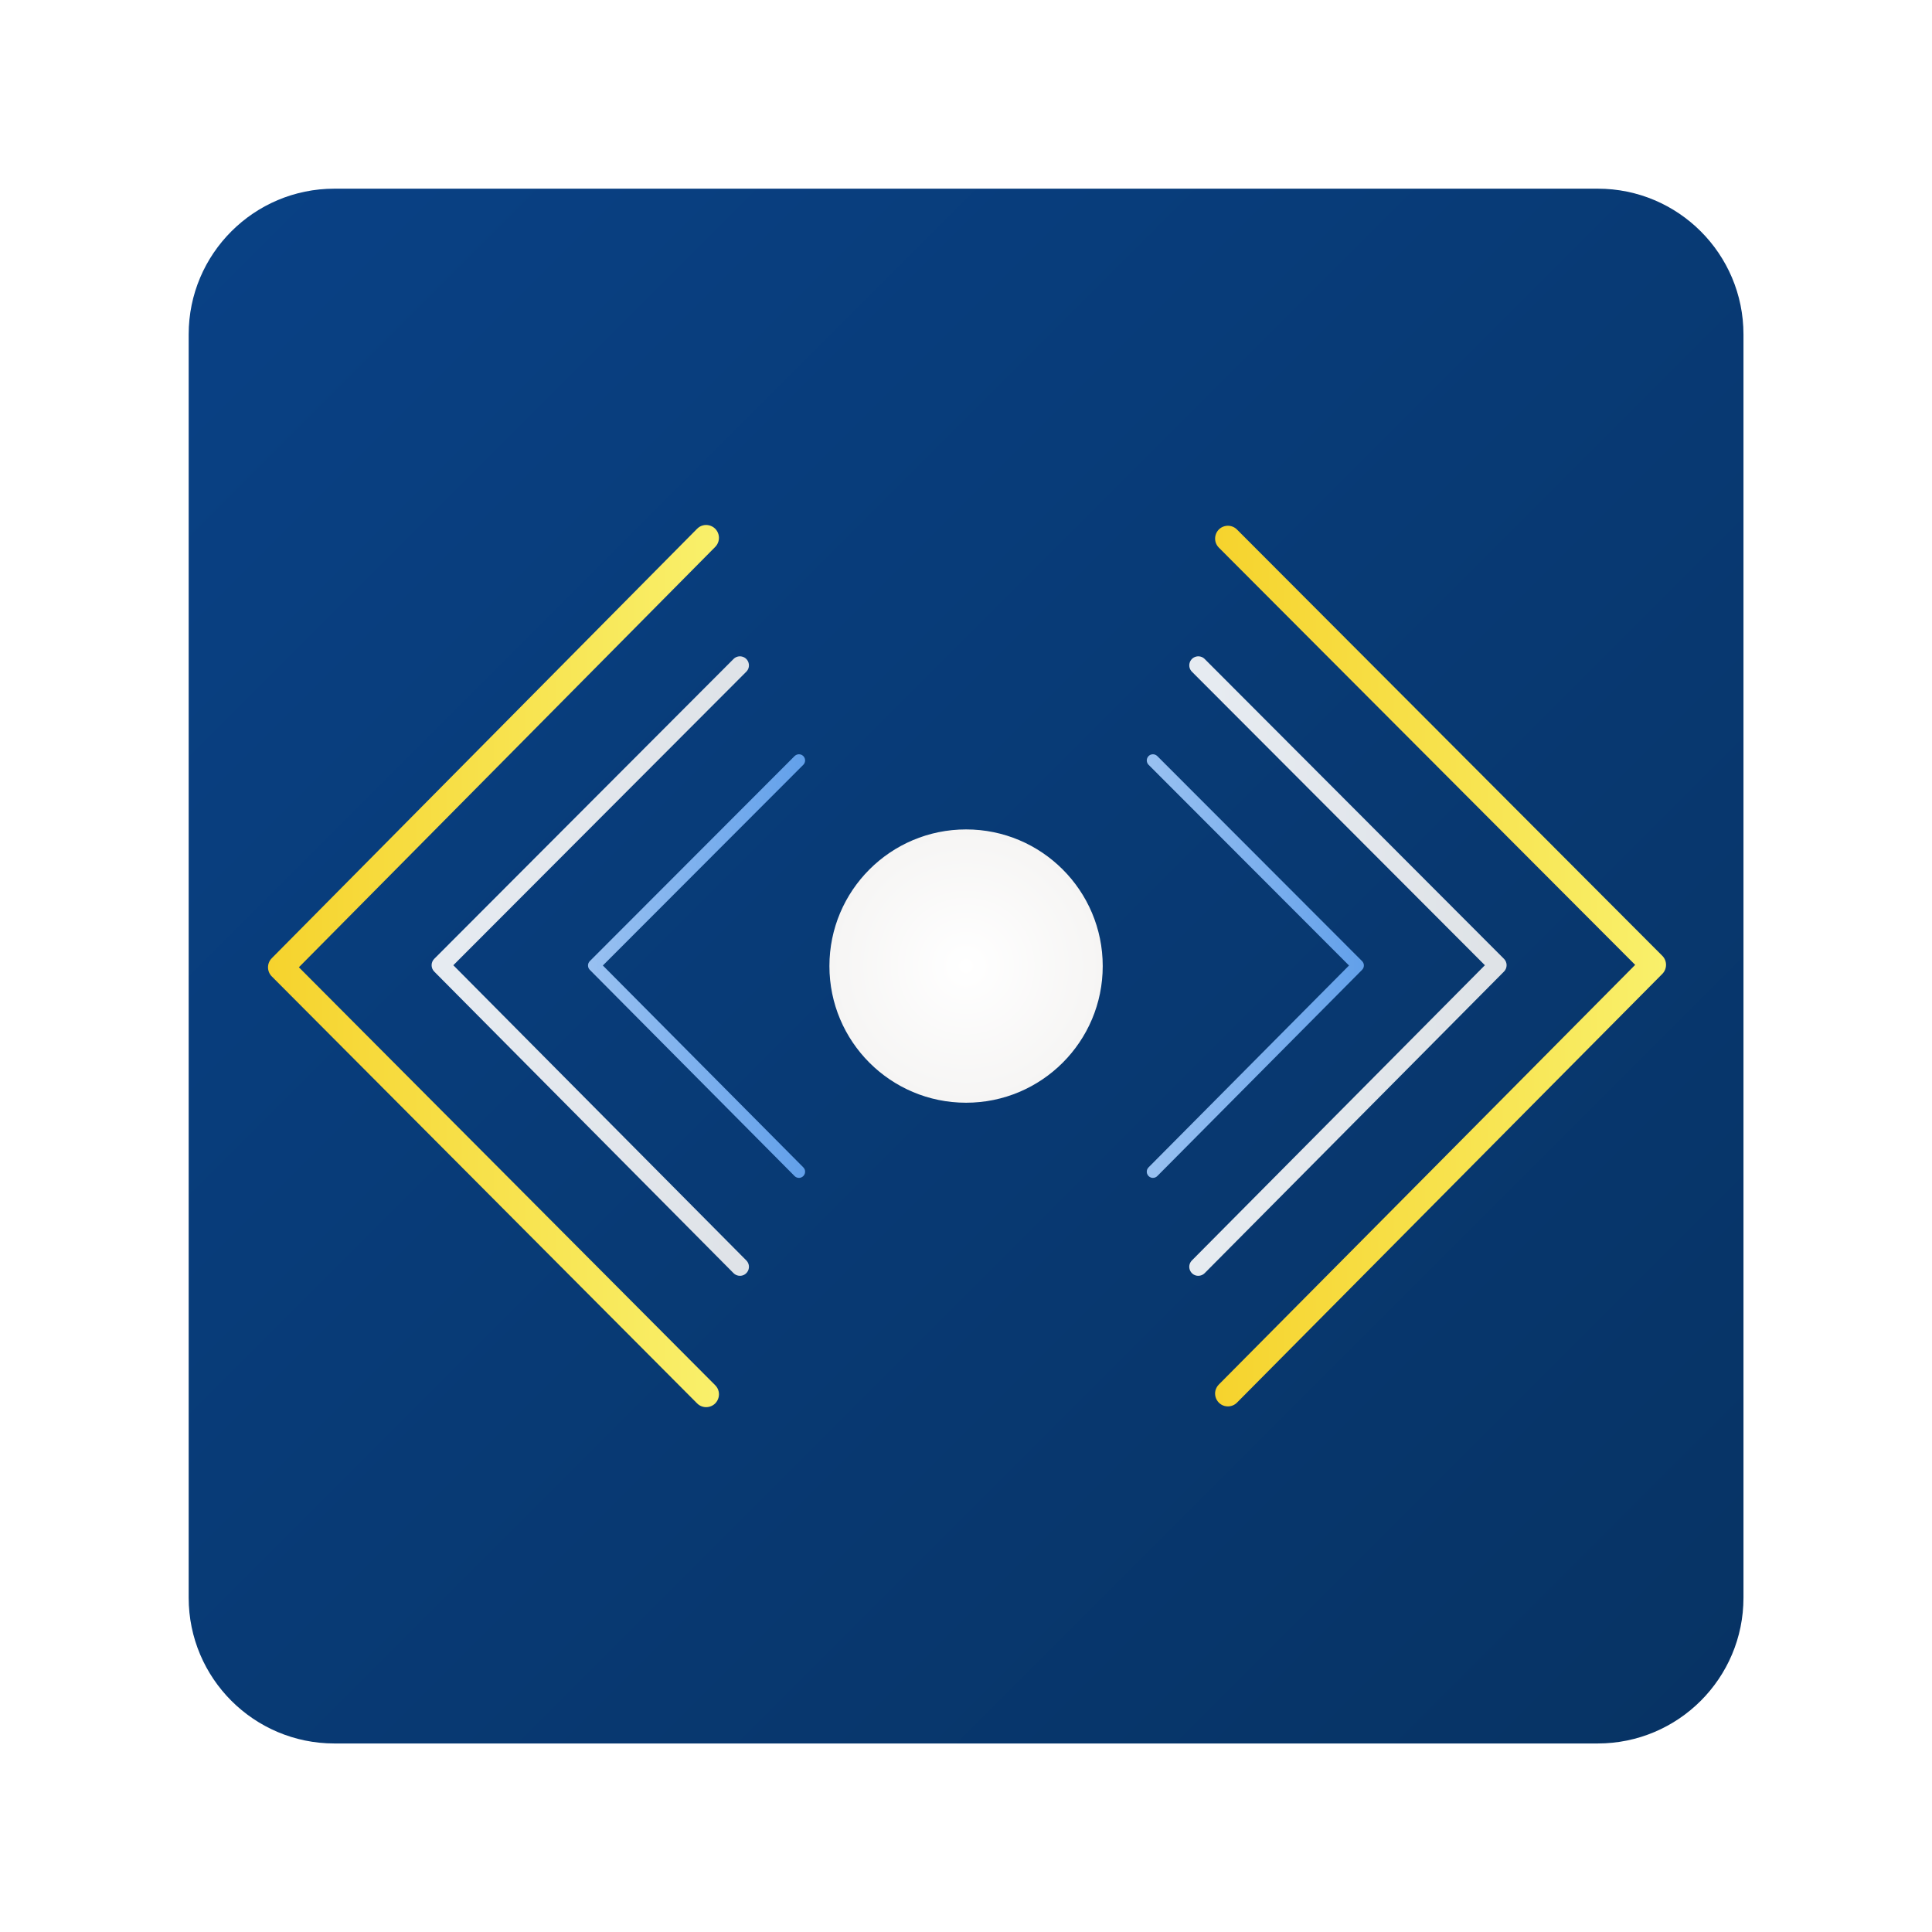
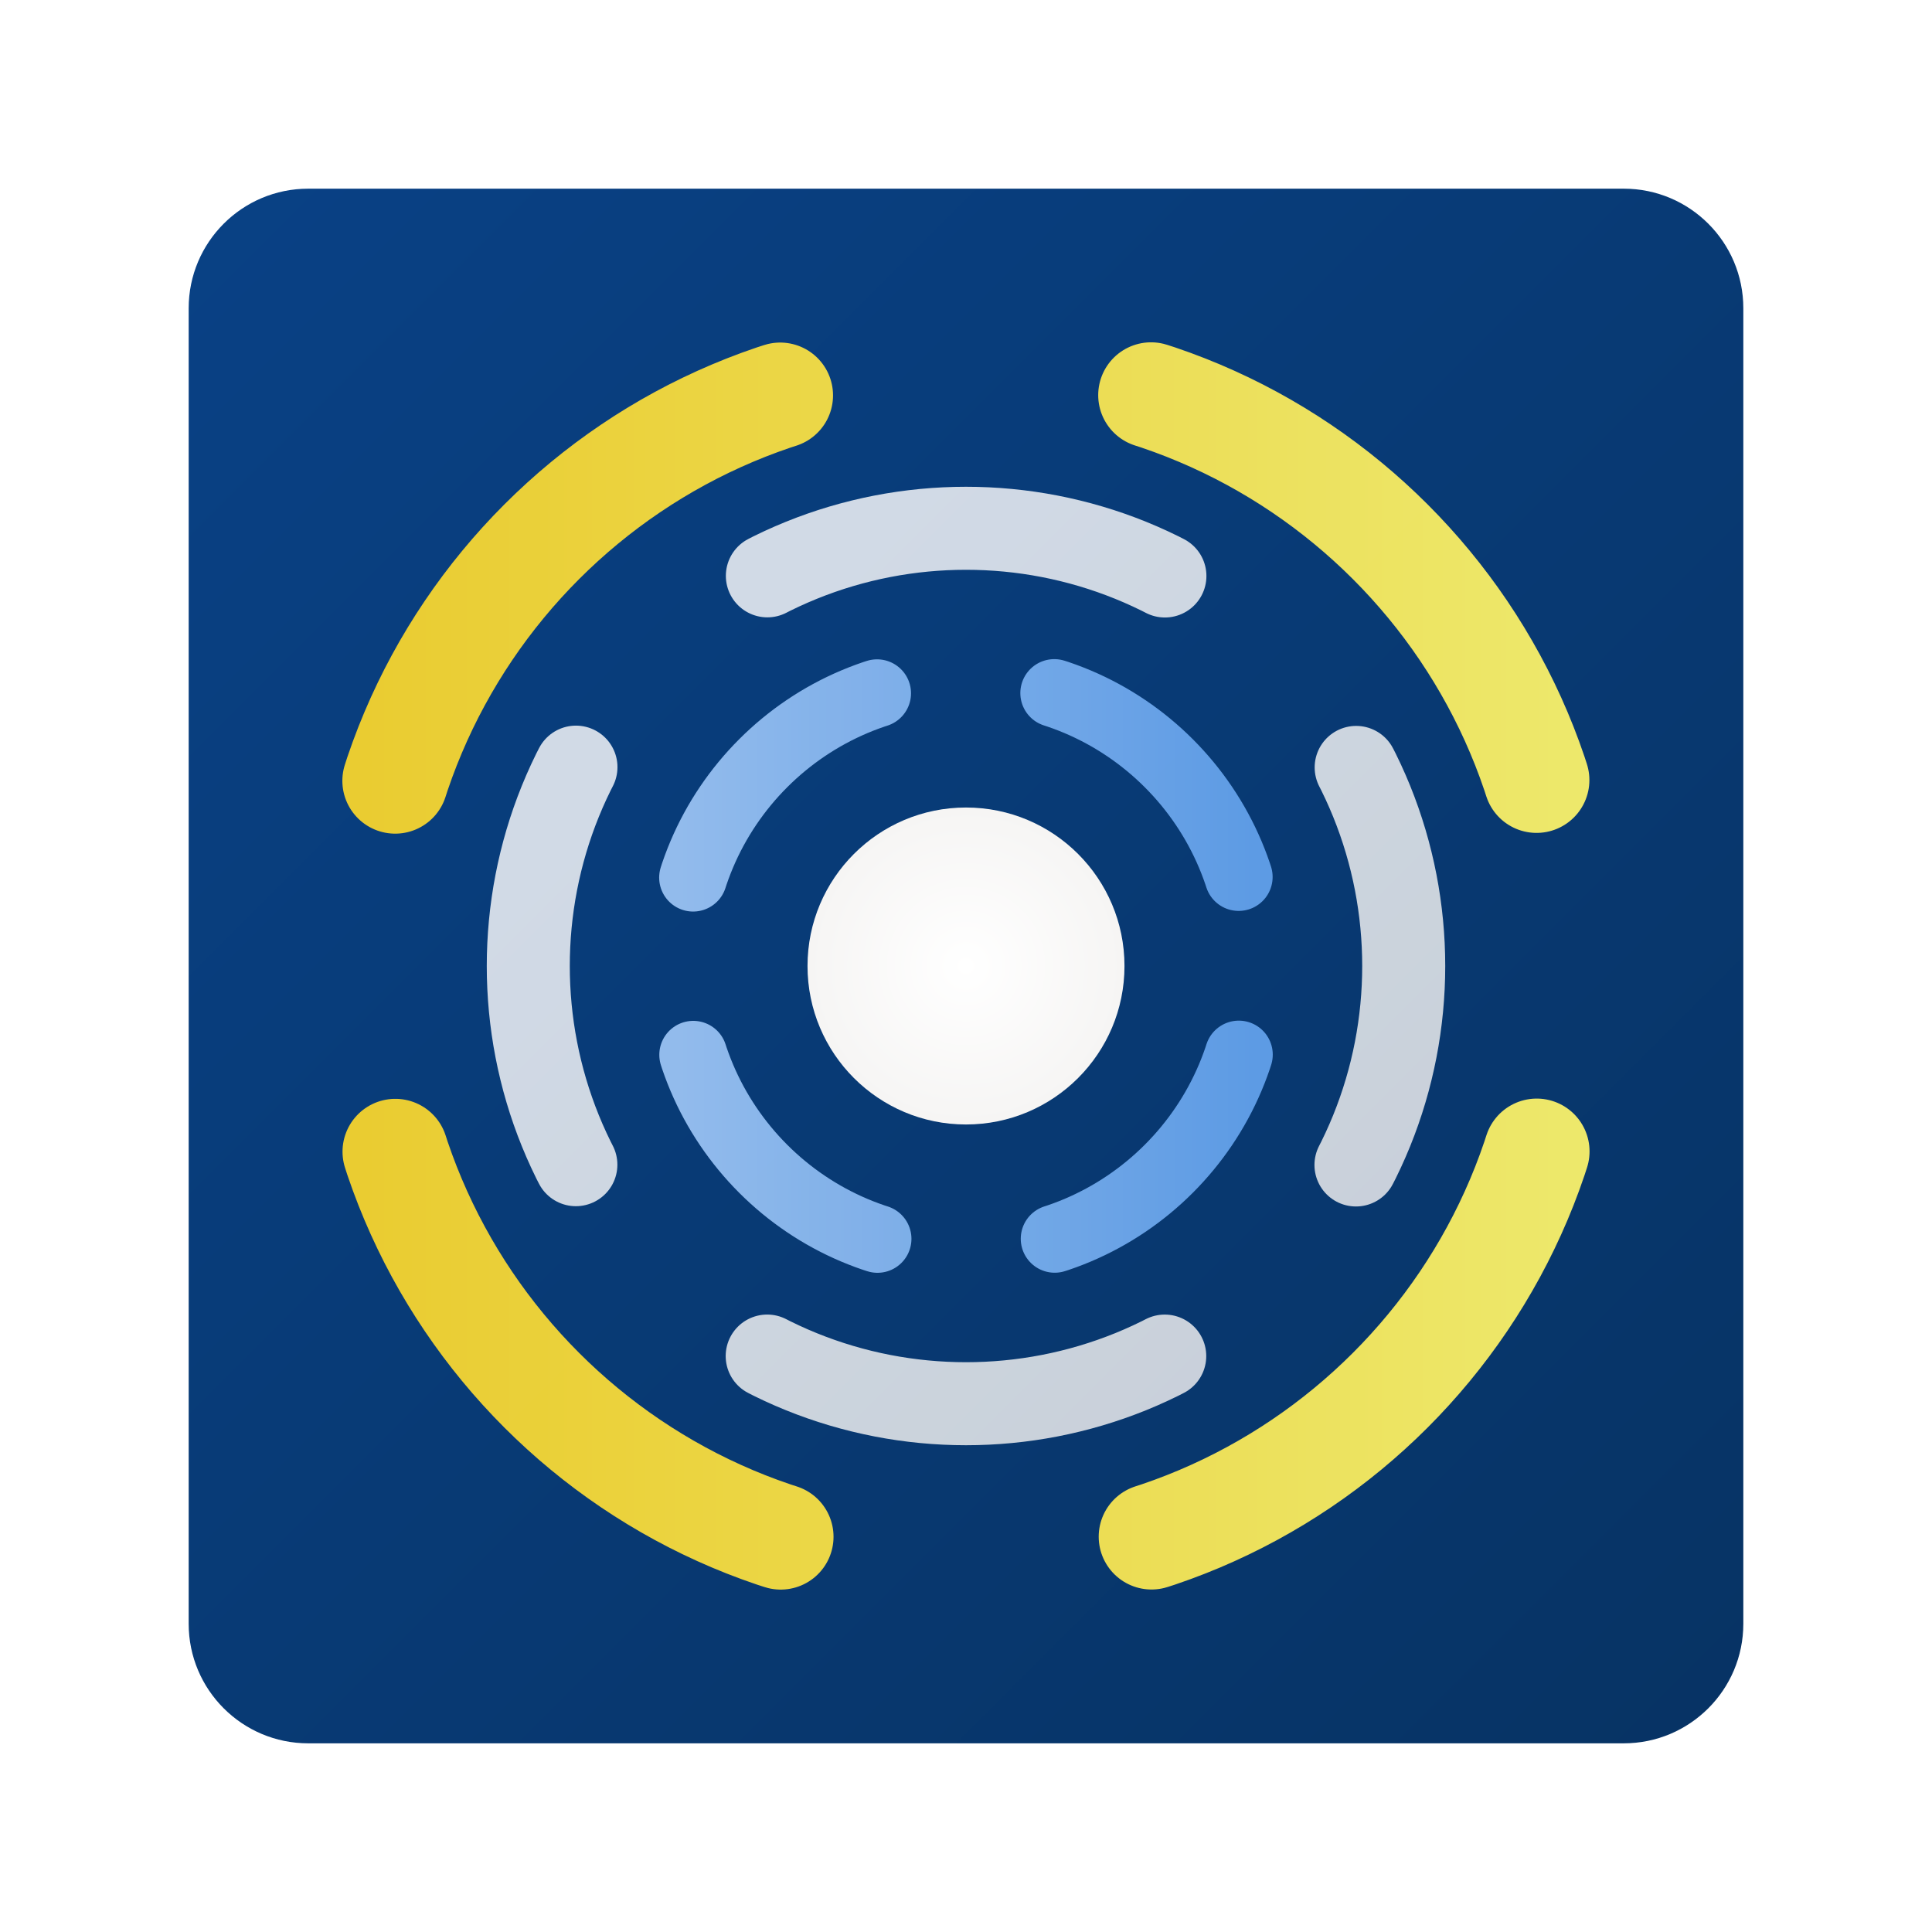
<svg xmlns="http://www.w3.org/2000/svg" width="1024" height="1024" viewBox="0 0 1024 1024">
  <defs>
    <linearGradient id="bgGradient" x1="0%" y1="0%" x2="100%" y2="100%">
      <stop offset="0%" style="stop-color:#094185;stop-opacity:1" />
      <stop offset="100%" style="stop-color:#073364;stop-opacity:1" />
    </linearGradient>
    <linearGradient id="waveGradient1" x1="0%" y1="50%" x2="100%" y2="50%">
      <stop offset="0%" style="stop-color:#f6d32d;stop-opacity:1" />
      <stop offset="100%" style="stop-color:#f9f06b;stop-opacity:1" />
    </linearGradient>
    <linearGradient id="waveGradient2" x1="0%" y1="50%" x2="100%" y2="50%">
      <stop offset="0%" style="stop-color:#ffffff;stop-opacity:0.9" />
      <stop offset="100%" style="stop-color:#f6f5f4;stop-opacity:0.9" />
    </linearGradient>
    <linearGradient id="waveGradient3" x1="0%" y1="50%" x2="100%" y2="50%">
      <stop offset="0%" style="stop-color:#99c1f1;stop-opacity:1" />
      <stop offset="100%" style="stop-color:#62a0ea;stop-opacity:1" />
    </linearGradient>
    <radialGradient id="centerGradient">
      <stop offset="0%" style="stop-color:#ffffff;stop-opacity:1" />
      <stop offset="100%" style="stop-color:#f6f5f4;stop-opacity:1" />
    </radialGradient>
  </defs>
-   <g transform="translate(100, 100) scale(0.804762)">
-     <path fill="url(#bgGradient)" d="M0 96C0 42.98 42.98 0 96 0H928C981.02 0 1024 42.98 1024 96V928C1024 981.02 981.02 1024 928 1024H96C42.98 1024 0 981.02 0 928Z" />
-     <path fill="url(#waveGradient1)" fill-rule="evenodd" d="M340.818 802.5C338.66 802.5 336.507 801.669 334.857 800.019C241.48 706.278 148.103 612.536 54.725 518.795C51.439 515.5 51.431 510.155 54.708 506.85C148.085 412.566 241.463 318.283 334.84 223.999C339.415 219.381 347.254 221.468 348.95 227.754C349.737 230.672 348.914 233.79 346.791 235.933C255.389 328.218 163.987 420.503 72.585 512.788C163.981 604.542 255.377 696.296 346.773 788.051C351.366 792.649 349.279 800.514 343.016 802.208C342.299 802.402 341.56 802.5 340.818 802.5Z" />
-     <path fill="url(#waveGradient1)" fill-rule="evenodd" d="M684.45 802C677.963 802.009 673.9 794.976 677.136 789.342C677.503 788.703 677.952 788.115 678.472 787.593C769.872 695.466 861.271 603.339 952.671 511.212C861.277 419.615 769.883 328.018 678.489 236.421C673.9 231.824 675.997 223.973 682.264 222.288C685.172 221.507 688.275 222.339 690.405 224.472C783.78 318.055 877.155 411.638 970.53 505.221C973.817 508.509 973.823 513.845 970.548 517.151C877.173 611.269 783.797 705.388 690.422 799.506C688.844 801.104 686.693 802.002 684.45 802Z" />
-     <path fill="url(#waveGradient2)" fill-rule="evenodd" d="M664.946 716C660.382 716.006 657.522 711.059 659.799 707.096C660.058 706.646 660.374 706.233 660.739 705.865C725.058 641.059 789.376 576.252 853.695 511.446C789.38 447.012 725.066 382.578 660.751 318.144C657.523 314.911 658.998 309.388 663.408 308.203C665.454 307.653 667.638 308.239 669.137 309.739C734.845 375.57 800.554 441.401 866.262 507.231C868.575 509.544 868.579 513.298 866.274 515.624C800.566 581.831 734.857 648.038 669.149 714.245C668.038 715.37 666.525 716.001 664.946 716Z" />
-     <path fill="url(#waveGradient2)" fill-rule="evenodd" d="M363.054 716C367.618 716.006 370.478 711.059 368.201 707.096C367.942 706.646 367.626 706.233 367.261 705.865C302.942 641.059 238.624 576.252 174.305 511.446C238.62 447.012 302.934 382.578 367.248 318.144C370.477 314.911 369.002 309.388 364.592 308.203C362.546 307.653 360.362 308.239 358.863 309.739C293.155 375.57 227.446 441.401 161.738 507.231C159.425 509.544 159.421 513.298 161.726 515.624C227.434 581.831 293.143 648.038 358.851 714.245C359.962 715.37 361.475 716.001 363.054 716Z" />
-     <path fill="url(#waveGradient3)" fill-rule="evenodd" d="M635.068 651.5C631.945 651.504 629.989 648.121 631.547 645.411C631.724 645.104 631.94 644.821 632.19 644.57C676.197 600.253 720.205 555.937 764.212 511.621C720.208 467.56 676.203 423.498 632.198 379.437C629.989 377.226 630.999 373.449 634.016 372.639C635.416 372.263 636.91 372.663 637.936 373.689C682.894 418.706 727.852 463.722 772.811 508.739C774.394 510.321 774.396 512.888 772.819 514.478C727.861 559.752 682.902 605.026 637.944 650.3C637.184 651.069 636.149 651.501 635.068 651.5Z" />
-     <path fill="url(#waveGradient3)" fill-rule="evenodd" d="M401.932 651.5C405.055 651.504 407.011 648.121 405.453 645.411C405.276 645.104 405.06 644.821 404.81 644.57C360.803 600.253 316.795 555.937 272.788 511.621C316.792 467.56 360.797 423.498 404.802 379.437C407.011 377.226 406.001 373.449 402.984 372.639C401.584 372.263 400.09 372.663 399.064 373.689C354.106 418.706 309.147 463.722 264.189 508.739C262.606 510.321 262.604 512.888 264.181 514.478C309.139 559.752 354.098 605.026 399.056 650.3C399.816 651.069 400.851 651.501 401.932 651.5Z" />
-     <circle cx="512" cy="512" r="90" fill="url(#centerGradient)" />
-   </g>
+   <rect x="100" y="100" width="824" height="824" rx="63.385" fill="url(#bgGradient)" />
+   <circle cx="512" cy="512" r="318" fill="none" stroke="url(#waveGradient1)" stroke-width="56" stroke-linecap="round" opacity="0.95" stroke-dasharray="299.70 199.80" stroke-dashoffset="399.60" />
+   <circle cx="512" cy="512" r="232" fill="none" stroke="url(#waveGradient2)" stroke-width="44" stroke-linecap="round" opacity="0.9" stroke-dasharray="218.70 145.80" stroke-dashoffset="291.60" transform="rotate(45 512 512)" />
+   <circle cx="512" cy="512" r="152" fill="none" stroke="url(#waveGradient3)" stroke-width="36" stroke-linecap="round" opacity="0.95" stroke-dasharray="143.24 95.49" stroke-dashoffset="190.99" />
+   <circle cx="512" cy="512" r="84" fill="url(#centerGradient)" />
</svg>
